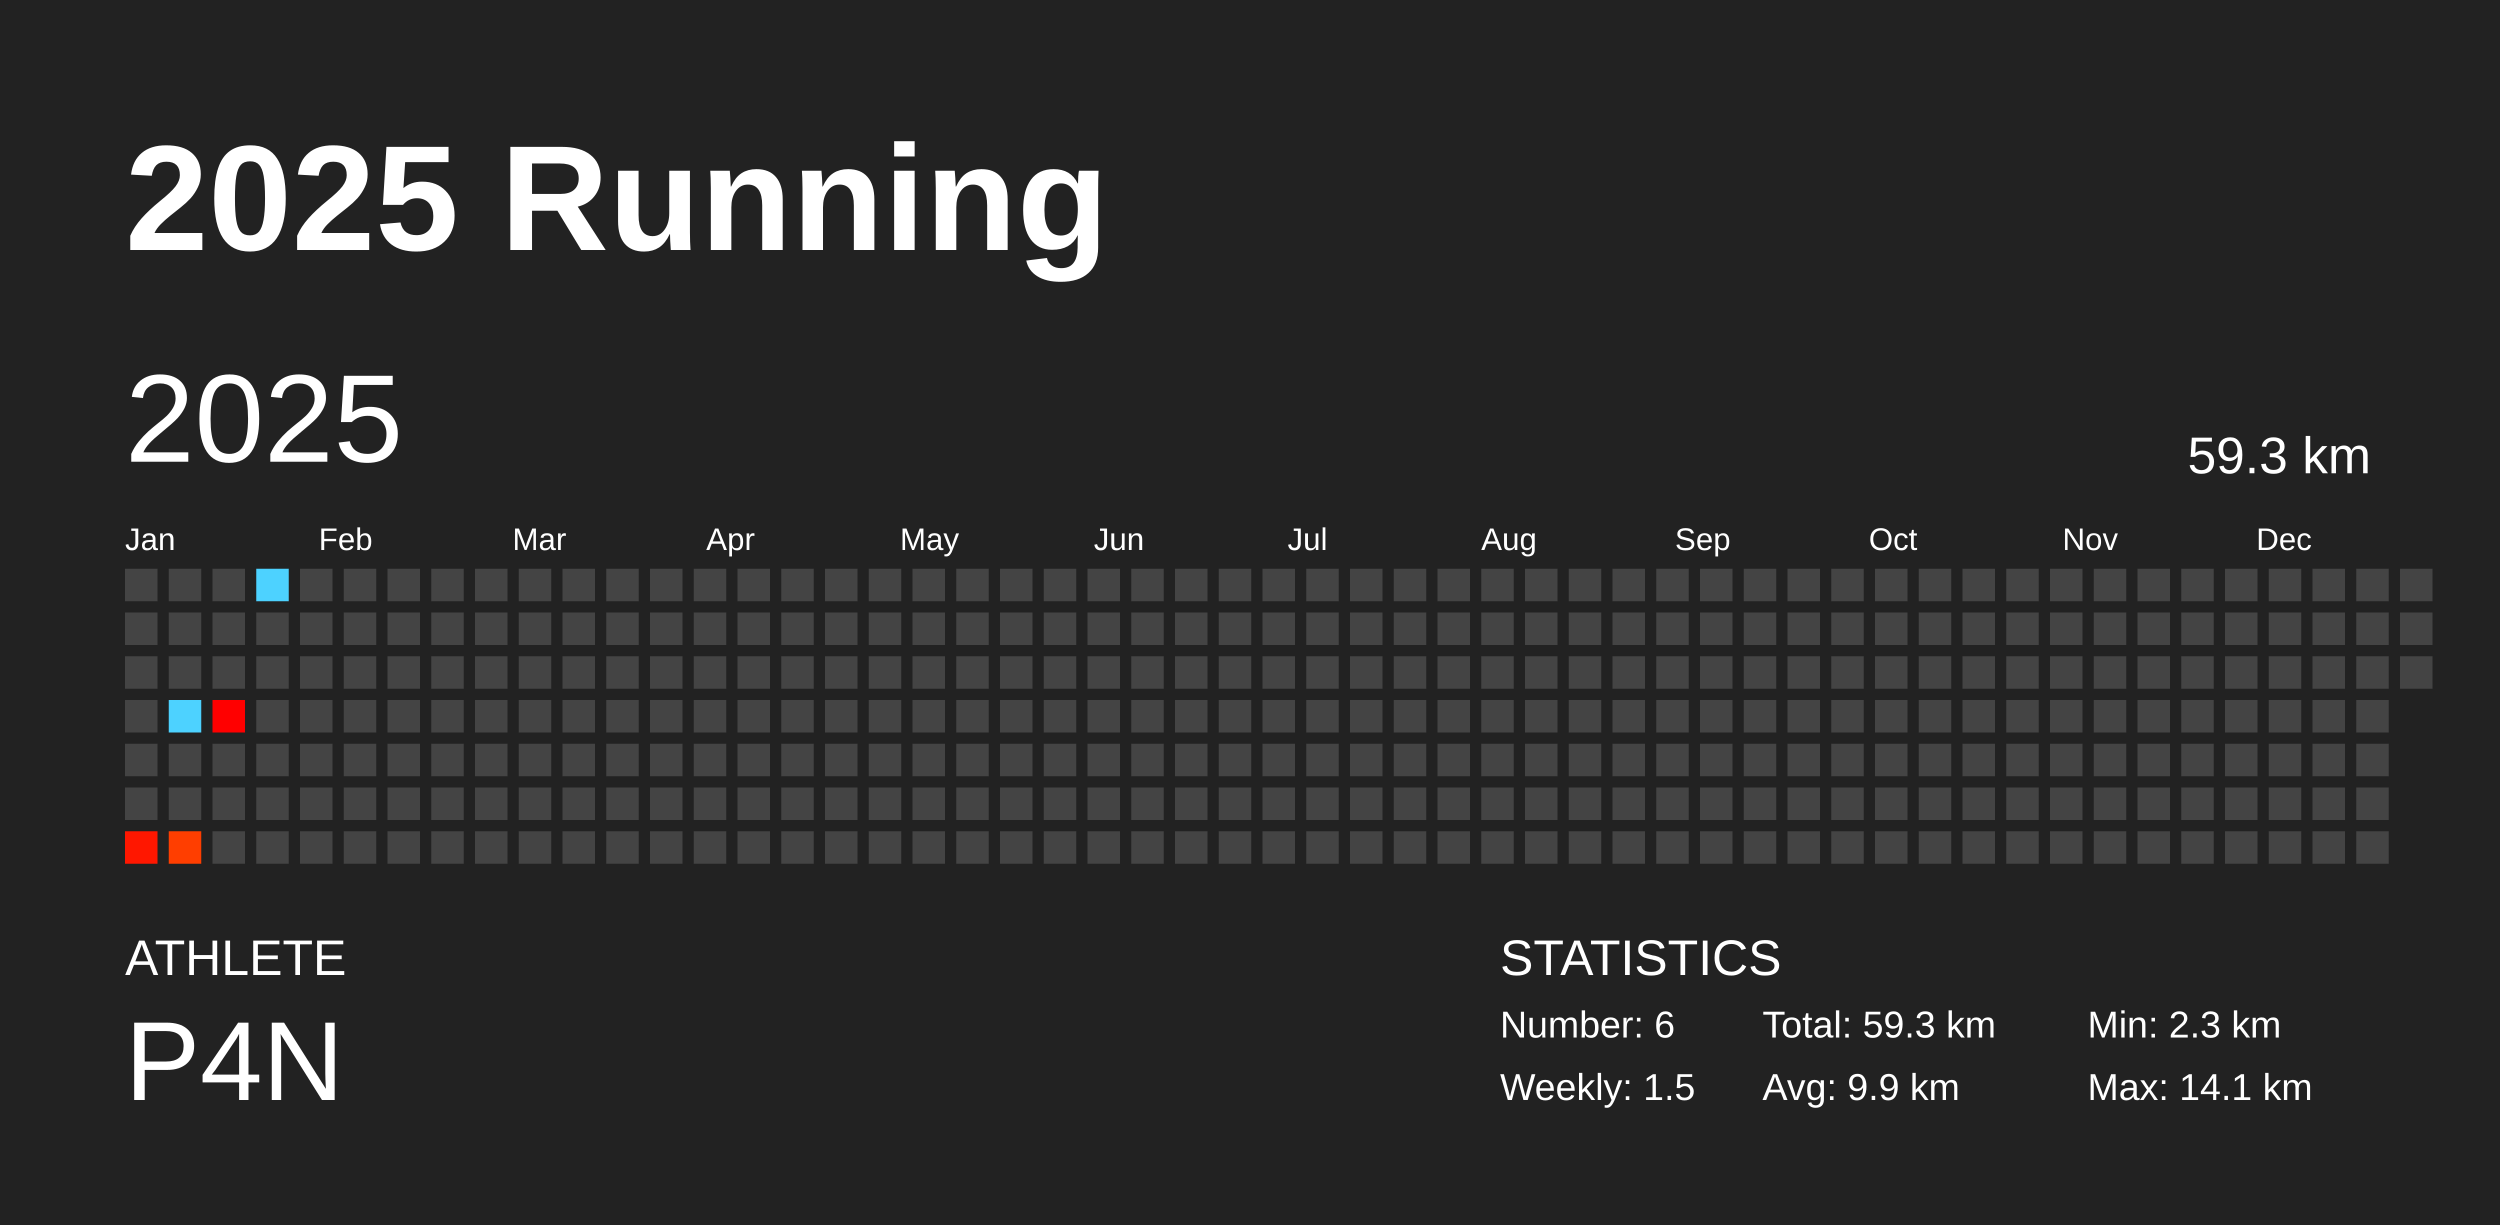
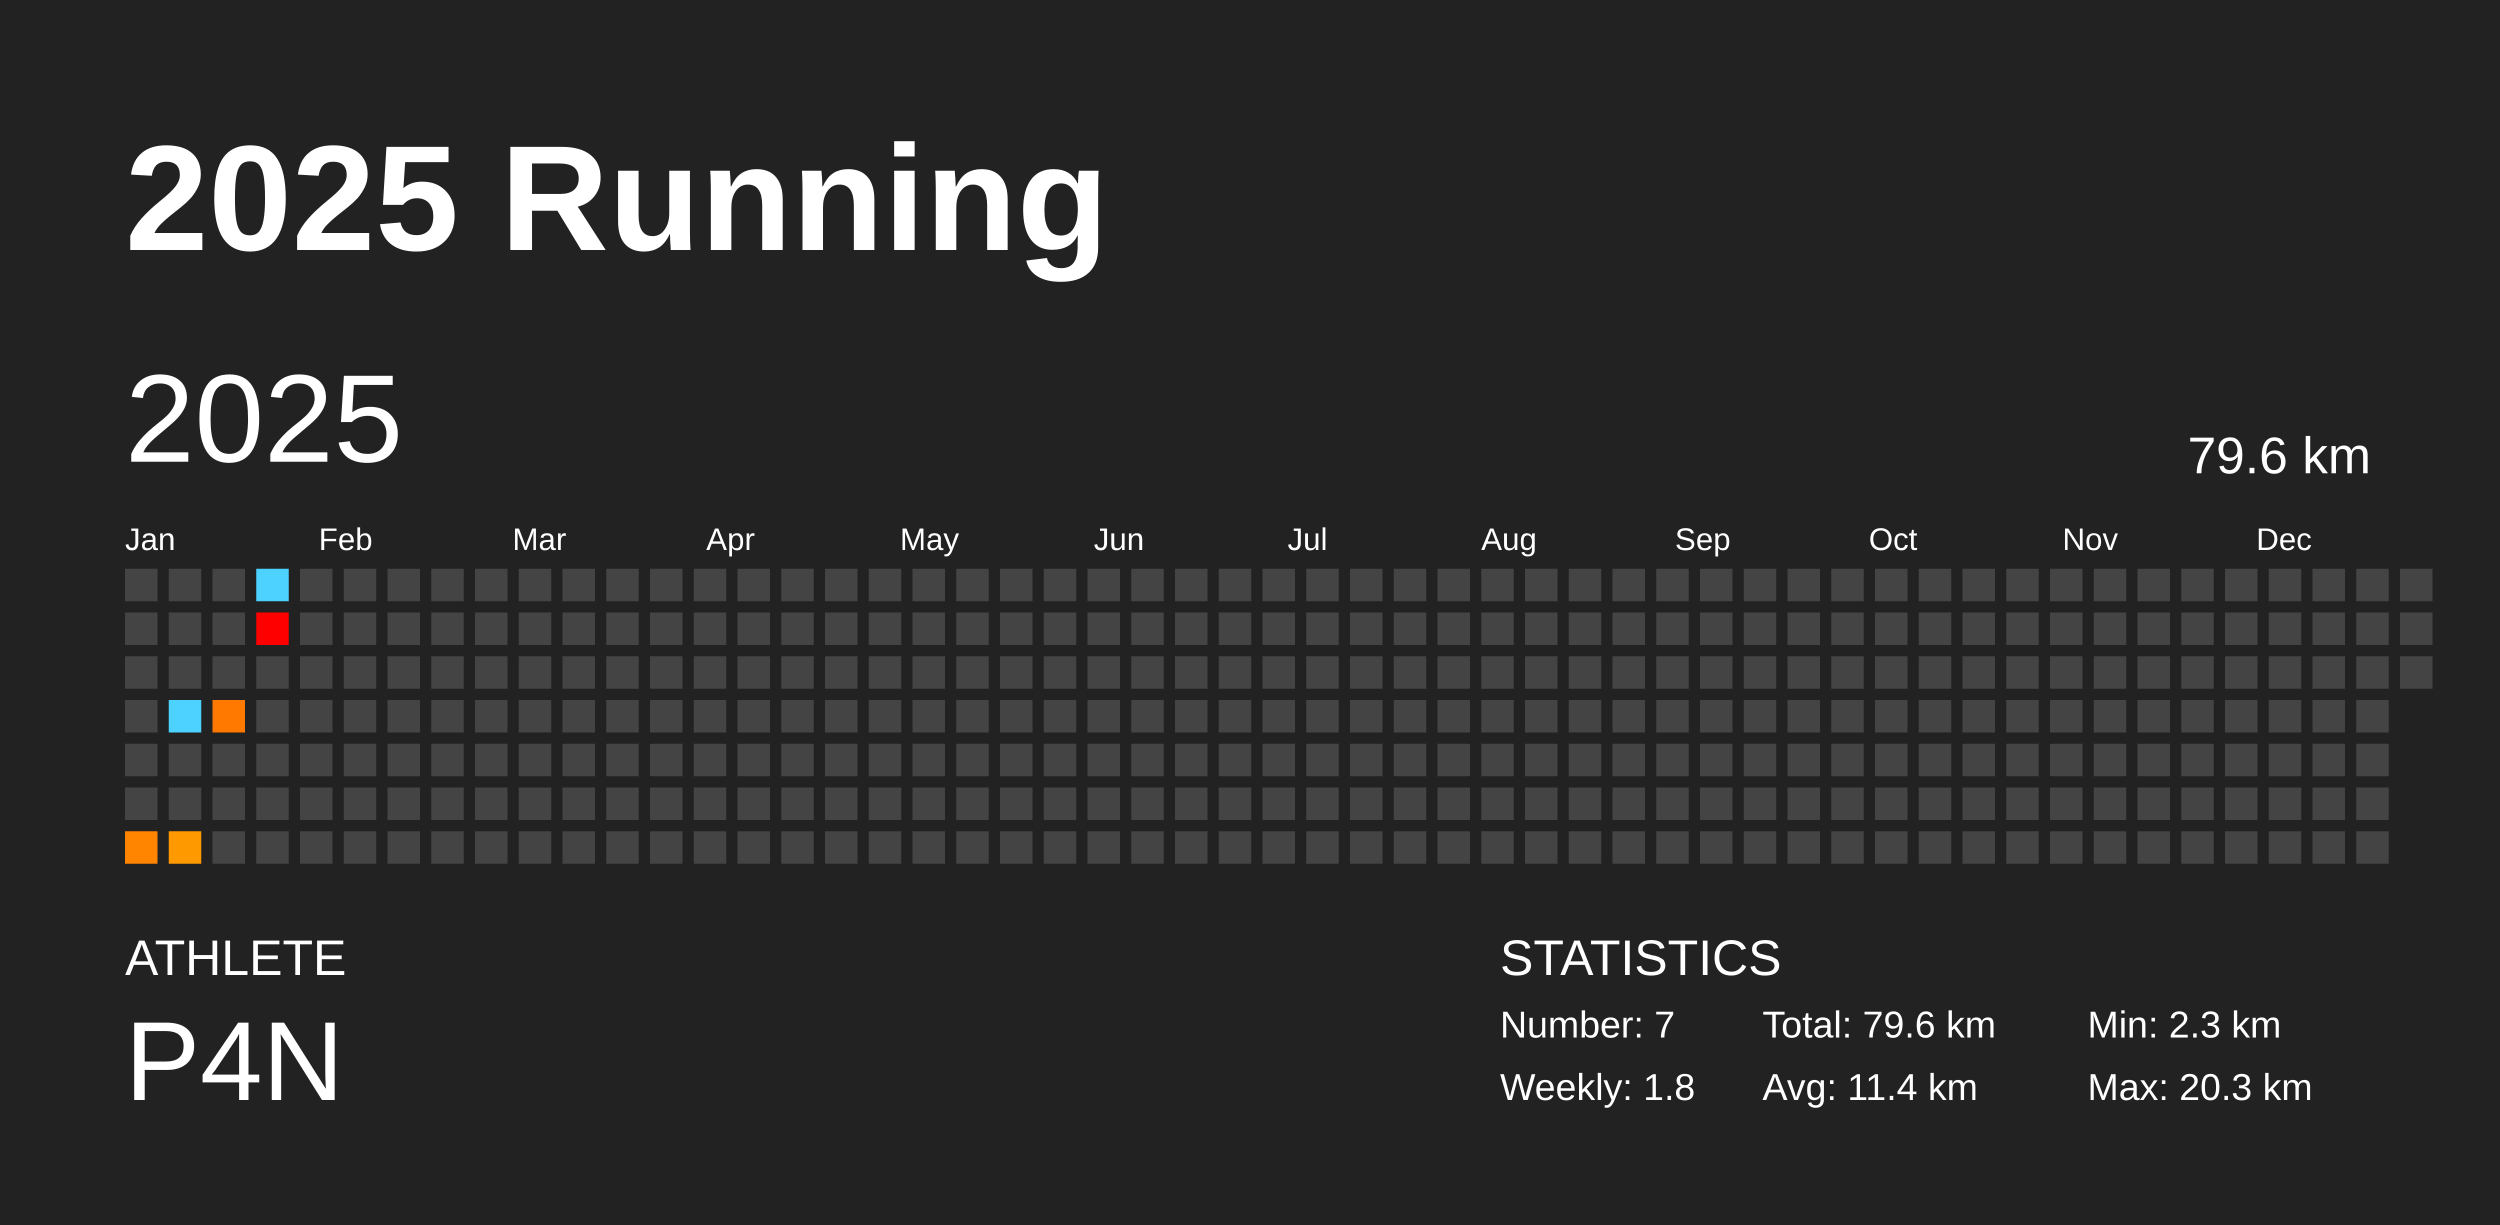
<svg xmlns="http://www.w3.org/2000/svg" baseProfile="full" height="98mm" version="1.1" viewBox="0,0,200,98" width="200mm">
  <defs />
  <rect fill="#222222" height="98" width="200" x="0" y="0" />
  <text fill="#FFFFFF" style="font-size:12px; font-family:Arial; font-weight:bold;" x="10" y="20">2025 Running</text>
  <text fill="#FFFFFF" style="font-size:4px; font-family:Arial" x="10" y="78">ATHLETE</text>
  <text fill="#FFFFFF" style="font-size:9px; font-family:Arial" x="10" y="88">P4N</text>
  <text fill="#FFFFFF" style="font-size:4px; font-family:Arial" x="120" y="78">STATISTICS</text>
-   <text fill="#FFFFFF" style="font-size:3px; font-family:Arial" x="120" y="83">Number: 6</text>
-   <text fill="#FFFFFF" style="font-size:3px; font-family:Arial" x="120" y="88">Weekly: 1.5</text>
-   <text fill="#FFFFFF" style="font-size:3px; font-family:Arial" x="141" y="83">Total: 59.3 km</text>
-   <text fill="#FFFFFF" style="font-size:3px; font-family:Arial" x="141" y="88">Avg: 9.9 km</text>
+   <text fill="#FFFFFF" style="font-size:3px; font-family:Arial" x="120" y="83">Number: 7</text>
+   <text fill="#FFFFFF" style="font-size:3px; font-family:Arial" x="120" y="88">Weekly: 1.8</text>
+   <text fill="#FFFFFF" style="font-size:3px; font-family:Arial" x="141" y="83">Total: 79.6 km</text>
+   <text fill="#FFFFFF" style="font-size:3px; font-family:Arial" x="141" y="88">Avg: 11.4 km</text>
  <text fill="#FFFFFF" style="font-size:3px; font-family:Arial" x="167" y="83">Min: 2.3 km</text>
-   <text fill="#FFFFFF" style="font-size:3px; font-family:Arial" x="167" y="88">Max: 14.1 km</text>
+   <text fill="#FFFFFF" style="font-size:3px; font-family:Arial" x="167" y="88">Max: 20.3 km</text>
  <text dominant-baseline="hanging" fill="#FFFFFF" style="font-size:10.0px; font-family:Arial;" x="10" y="30">2025</text>
-   <text dominant-baseline="hanging" fill="#FFFFFF" style="font-size:4.125px; font-family:Arial;" x="175" y="35">59.3 km</text>
+   <text dominant-baseline="hanging" fill="#FFFFFF" style="font-size:4.125px; font-family:Arial;" x="175" y="35">79.6 km</text>
  <text fill="#FFFFFF" style="font-size:2.5px; font-family:Arial" x="10.0" y="44">Jan</text>
  <text fill="#FFFFFF" style="font-size:2.5px; font-family:Arial" x="25.5" y="44">Feb</text>
  <text fill="#FFFFFF" style="font-size:2.5px; font-family:Arial" x="41.0" y="44">Mar</text>
  <text fill="#FFFFFF" style="font-size:2.5px; font-family:Arial" x="56.5" y="44">Apr</text>
  <text fill="#FFFFFF" style="font-size:2.5px; font-family:Arial" x="72.0" y="44">May</text>
  <text fill="#FFFFFF" style="font-size:2.5px; font-family:Arial" x="87.5" y="44">Jun</text>
  <text fill="#FFFFFF" style="font-size:2.5px; font-family:Arial" x="103.0" y="44">Jul</text>
  <text fill="#FFFFFF" style="font-size:2.5px; font-family:Arial" x="118.5" y="44">Aug</text>
  <text fill="#FFFFFF" style="font-size:2.5px; font-family:Arial" x="134.0" y="44">Sep</text>
  <text fill="#FFFFFF" style="font-size:2.5px; font-family:Arial" x="149.5" y="44">Oct</text>
  <text fill="#FFFFFF" style="font-size:2.5px; font-family:Arial" x="165.0" y="44">Nov</text>
  <text fill="#FFFFFF" style="font-size:2.5px; font-family:Arial" x="180.5" y="44">Dec</text>
  <rect fill="#444444" height="2.6" width="2.6" x="10.0" y="45.5" />
  <rect fill="#444444" height="2.6" width="2.6" x="10.0" y="49.0" />
  <rect fill="#444444" height="2.6" width="2.6" x="10.0" y="52.5" />
  <rect fill="#444444" height="2.6" width="2.6" x="10.0" y="56.0" />
  <rect fill="#444444" height="2.6" width="2.6" x="10.0" y="59.5" />
  <rect fill="#444444" height="2.6" width="2.6" x="10.0" y="63.0" />
-   <rect fill="#ff1700" height="2.6" width="2.6" x="10.0" y="66.5" />
+   <rect fill="#ff8400" height="2.6" width="2.6" x="10.0" y="66.5" />
  <rect fill="#444444" height="2.6" width="2.6" x="13.5" y="45.5" />
  <rect fill="#444444" height="2.6" width="2.6" x="13.5" y="49.0" />
  <rect fill="#444444" height="2.6" width="2.6" x="13.5" y="52.5" />
  <rect fill="#4dd2ff" height="2.6" width="2.6" x="13.5" y="56.0" />
  <rect fill="#444444" height="2.6" width="2.6" x="13.5" y="59.5" />
  <rect fill="#444444" height="2.6" width="2.6" x="13.5" y="63.0" />
-   <rect fill="#ff3e00" height="2.6" width="2.6" x="13.5" y="66.5" />
+   <rect fill="#ff9900" height="2.6" width="2.6" x="13.5" y="66.5" />
  <rect fill="#444444" height="2.6" width="2.6" x="17.0" y="45.5" />
  <rect fill="#444444" height="2.6" width="2.6" x="17.0" y="49.0" />
  <rect fill="#444444" height="2.6" width="2.6" x="17.0" y="52.5" />
-   <rect fill="#ff0000" height="2.6" width="2.6" x="17.0" y="56.0" />
+   <rect fill="#ff7800" height="2.6" width="2.6" x="17.0" y="56.0" />
  <rect fill="#444444" height="2.6" width="2.6" x="17.0" y="59.5" />
  <rect fill="#444444" height="2.6" width="2.6" x="17.0" y="63.0" />
  <rect fill="#444444" height="2.6" width="2.6" x="17.0" y="66.5" />
  <rect fill="#4dd2ff" height="2.6" width="2.6" x="20.5" y="45.5" />
-   <rect fill="#444444" height="2.6" width="2.6" x="20.5" y="49.0" />
+   <rect fill="red" height="2.6" width="2.6" x="20.5" y="49.0" />
  <rect fill="#444444" height="2.6" width="2.6" x="20.5" y="52.5" />
  <rect fill="#444444" height="2.6" width="2.6" x="20.5" y="56.0" />
  <rect fill="#444444" height="2.6" width="2.6" x="20.5" y="59.5" />
  <rect fill="#444444" height="2.6" width="2.6" x="20.5" y="63.0" />
  <rect fill="#444444" height="2.6" width="2.6" x="20.5" y="66.5" />
  <rect fill="#444444" height="2.6" width="2.6" x="24.0" y="45.5" />
  <rect fill="#444444" height="2.6" width="2.6" x="24.0" y="49.0" />
  <rect fill="#444444" height="2.6" width="2.6" x="24.0" y="52.5" />
  <rect fill="#444444" height="2.6" width="2.6" x="24.0" y="56.0" />
  <rect fill="#444444" height="2.6" width="2.6" x="24.0" y="59.5" />
  <rect fill="#444444" height="2.6" width="2.6" x="24.0" y="63.0" />
  <rect fill="#444444" height="2.6" width="2.6" x="24.0" y="66.5" />
  <rect fill="#444444" height="2.6" width="2.6" x="27.5" y="45.5" />
  <rect fill="#444444" height="2.6" width="2.6" x="27.5" y="49.0" />
  <rect fill="#444444" height="2.6" width="2.6" x="27.5" y="52.5" />
  <rect fill="#444444" height="2.6" width="2.6" x="27.5" y="56.0" />
  <rect fill="#444444" height="2.6" width="2.6" x="27.5" y="59.5" />
  <rect fill="#444444" height="2.6" width="2.6" x="27.5" y="63.0" />
  <rect fill="#444444" height="2.6" width="2.6" x="27.5" y="66.5" />
  <rect fill="#444444" height="2.6" width="2.6" x="31.0" y="45.5" />
  <rect fill="#444444" height="2.6" width="2.6" x="31.0" y="49.0" />
  <rect fill="#444444" height="2.6" width="2.6" x="31.0" y="52.5" />
  <rect fill="#444444" height="2.6" width="2.6" x="31.0" y="56.0" />
  <rect fill="#444444" height="2.6" width="2.6" x="31.0" y="59.5" />
  <rect fill="#444444" height="2.6" width="2.6" x="31.0" y="63.0" />
  <rect fill="#444444" height="2.6" width="2.6" x="31.0" y="66.5" />
  <rect fill="#444444" height="2.6" width="2.6" x="34.5" y="45.5" />
  <rect fill="#444444" height="2.6" width="2.6" x="34.5" y="49.0" />
  <rect fill="#444444" height="2.6" width="2.6" x="34.5" y="52.5" />
  <rect fill="#444444" height="2.6" width="2.6" x="34.5" y="56.0" />
  <rect fill="#444444" height="2.6" width="2.6" x="34.5" y="59.5" />
  <rect fill="#444444" height="2.6" width="2.6" x="34.5" y="63.0" />
  <rect fill="#444444" height="2.6" width="2.6" x="34.5" y="66.5" />
  <rect fill="#444444" height="2.6" width="2.6" x="38.0" y="45.5" />
  <rect fill="#444444" height="2.6" width="2.6" x="38.0" y="49.0" />
  <rect fill="#444444" height="2.6" width="2.6" x="38.0" y="52.5" />
  <rect fill="#444444" height="2.6" width="2.6" x="38.0" y="56.0" />
  <rect fill="#444444" height="2.6" width="2.6" x="38.0" y="59.5" />
  <rect fill="#444444" height="2.6" width="2.6" x="38.0" y="63.0" />
  <rect fill="#444444" height="2.6" width="2.6" x="38.0" y="66.5" />
  <rect fill="#444444" height="2.6" width="2.6" x="41.5" y="45.5" />
  <rect fill="#444444" height="2.6" width="2.6" x="41.5" y="49.0" />
  <rect fill="#444444" height="2.6" width="2.6" x="41.5" y="52.5" />
  <rect fill="#444444" height="2.6" width="2.6" x="41.5" y="56.0" />
  <rect fill="#444444" height="2.6" width="2.6" x="41.5" y="59.5" />
  <rect fill="#444444" height="2.6" width="2.6" x="41.5" y="63.0" />
  <rect fill="#444444" height="2.6" width="2.6" x="41.5" y="66.5" />
  <rect fill="#444444" height="2.6" width="2.6" x="45.0" y="45.5" />
  <rect fill="#444444" height="2.6" width="2.6" x="45.0" y="49.0" />
  <rect fill="#444444" height="2.6" width="2.6" x="45.0" y="52.5" />
  <rect fill="#444444" height="2.6" width="2.6" x="45.0" y="56.0" />
  <rect fill="#444444" height="2.6" width="2.6" x="45.0" y="59.5" />
  <rect fill="#444444" height="2.6" width="2.6" x="45.0" y="63.0" />
  <rect fill="#444444" height="2.6" width="2.6" x="45.0" y="66.5" />
  <rect fill="#444444" height="2.6" width="2.6" x="48.5" y="45.5" />
  <rect fill="#444444" height="2.6" width="2.6" x="48.5" y="49.0" />
  <rect fill="#444444" height="2.6" width="2.6" x="48.5" y="52.5" />
  <rect fill="#444444" height="2.6" width="2.6" x="48.5" y="56.0" />
  <rect fill="#444444" height="2.6" width="2.6" x="48.5" y="59.5" />
  <rect fill="#444444" height="2.6" width="2.6" x="48.5" y="63.0" />
  <rect fill="#444444" height="2.6" width="2.6" x="48.5" y="66.5" />
  <rect fill="#444444" height="2.6" width="2.6" x="52.0" y="45.5" />
  <rect fill="#444444" height="2.6" width="2.6" x="52.0" y="49.0" />
  <rect fill="#444444" height="2.6" width="2.6" x="52.0" y="52.5" />
  <rect fill="#444444" height="2.6" width="2.6" x="52.0" y="56.0" />
  <rect fill="#444444" height="2.6" width="2.6" x="52.0" y="59.5" />
  <rect fill="#444444" height="2.6" width="2.6" x="52.0" y="63.0" />
  <rect fill="#444444" height="2.6" width="2.6" x="52.0" y="66.5" />
  <rect fill="#444444" height="2.6" width="2.6" x="55.5" y="45.5" />
  <rect fill="#444444" height="2.6" width="2.6" x="55.5" y="49.0" />
  <rect fill="#444444" height="2.6" width="2.6" x="55.5" y="52.5" />
  <rect fill="#444444" height="2.6" width="2.6" x="55.5" y="56.0" />
  <rect fill="#444444" height="2.6" width="2.6" x="55.5" y="59.5" />
  <rect fill="#444444" height="2.6" width="2.6" x="55.5" y="63.0" />
  <rect fill="#444444" height="2.6" width="2.6" x="55.5" y="66.5" />
  <rect fill="#444444" height="2.6" width="2.6" x="59.0" y="45.5" />
  <rect fill="#444444" height="2.6" width="2.6" x="59.0" y="49.0" />
  <rect fill="#444444" height="2.6" width="2.6" x="59.0" y="52.5" />
  <rect fill="#444444" height="2.6" width="2.6" x="59.0" y="56.0" />
  <rect fill="#444444" height="2.6" width="2.6" x="59.0" y="59.5" />
  <rect fill="#444444" height="2.6" width="2.6" x="59.0" y="63.0" />
  <rect fill="#444444" height="2.6" width="2.6" x="59.0" y="66.5" />
  <rect fill="#444444" height="2.6" width="2.6" x="62.5" y="45.5" />
  <rect fill="#444444" height="2.6" width="2.6" x="62.5" y="49.0" />
  <rect fill="#444444" height="2.6" width="2.6" x="62.5" y="52.5" />
  <rect fill="#444444" height="2.6" width="2.6" x="62.5" y="56.0" />
  <rect fill="#444444" height="2.6" width="2.6" x="62.5" y="59.5" />
  <rect fill="#444444" height="2.6" width="2.6" x="62.5" y="63.0" />
  <rect fill="#444444" height="2.6" width="2.6" x="62.5" y="66.5" />
  <rect fill="#444444" height="2.6" width="2.6" x="66.0" y="45.5" />
  <rect fill="#444444" height="2.6" width="2.6" x="66.0" y="49.0" />
  <rect fill="#444444" height="2.6" width="2.6" x="66.0" y="52.5" />
  <rect fill="#444444" height="2.6" width="2.6" x="66.0" y="56.0" />
  <rect fill="#444444" height="2.6" width="2.6" x="66.0" y="59.5" />
  <rect fill="#444444" height="2.6" width="2.6" x="66.0" y="63.0" />
  <rect fill="#444444" height="2.6" width="2.6" x="66.0" y="66.5" />
  <rect fill="#444444" height="2.6" width="2.6" x="69.5" y="45.5" />
  <rect fill="#444444" height="2.6" width="2.6" x="69.5" y="49.0" />
  <rect fill="#444444" height="2.6" width="2.6" x="69.5" y="52.5" />
  <rect fill="#444444" height="2.6" width="2.6" x="69.5" y="56.0" />
  <rect fill="#444444" height="2.6" width="2.6" x="69.5" y="59.5" />
  <rect fill="#444444" height="2.6" width="2.6" x="69.5" y="63.0" />
  <rect fill="#444444" height="2.6" width="2.6" x="69.5" y="66.5" />
  <rect fill="#444444" height="2.6" width="2.6" x="73.0" y="45.5" />
  <rect fill="#444444" height="2.6" width="2.6" x="73.0" y="49.0" />
  <rect fill="#444444" height="2.6" width="2.6" x="73.0" y="52.5" />
  <rect fill="#444444" height="2.6" width="2.6" x="73.0" y="56.0" />
  <rect fill="#444444" height="2.6" width="2.6" x="73.0" y="59.5" />
  <rect fill="#444444" height="2.6" width="2.6" x="73.0" y="63.0" />
  <rect fill="#444444" height="2.6" width="2.6" x="73.0" y="66.5" />
  <rect fill="#444444" height="2.6" width="2.6" x="76.5" y="45.5" />
  <rect fill="#444444" height="2.6" width="2.6" x="76.5" y="49.0" />
  <rect fill="#444444" height="2.6" width="2.6" x="76.5" y="52.5" />
  <rect fill="#444444" height="2.6" width="2.6" x="76.5" y="56.0" />
  <rect fill="#444444" height="2.6" width="2.6" x="76.5" y="59.5" />
  <rect fill="#444444" height="2.6" width="2.6" x="76.5" y="63.0" />
  <rect fill="#444444" height="2.6" width="2.6" x="76.5" y="66.5" />
  <rect fill="#444444" height="2.6" width="2.6" x="80.0" y="45.5" />
  <rect fill="#444444" height="2.6" width="2.6" x="80.0" y="49.0" />
  <rect fill="#444444" height="2.6" width="2.6" x="80.0" y="52.5" />
  <rect fill="#444444" height="2.6" width="2.6" x="80.0" y="56.0" />
  <rect fill="#444444" height="2.6" width="2.6" x="80.0" y="59.5" />
  <rect fill="#444444" height="2.6" width="2.6" x="80.0" y="63.0" />
  <rect fill="#444444" height="2.6" width="2.6" x="80.0" y="66.5" />
  <rect fill="#444444" height="2.6" width="2.6" x="83.5" y="45.5" />
  <rect fill="#444444" height="2.6" width="2.6" x="83.5" y="49.0" />
  <rect fill="#444444" height="2.6" width="2.6" x="83.5" y="52.5" />
  <rect fill="#444444" height="2.6" width="2.6" x="83.5" y="56.0" />
  <rect fill="#444444" height="2.6" width="2.6" x="83.5" y="59.5" />
  <rect fill="#444444" height="2.6" width="2.6" x="83.5" y="63.0" />
  <rect fill="#444444" height="2.6" width="2.6" x="83.5" y="66.5" />
  <rect fill="#444444" height="2.6" width="2.6" x="87.0" y="45.5" />
  <rect fill="#444444" height="2.6" width="2.6" x="87.0" y="49.0" />
  <rect fill="#444444" height="2.6" width="2.6" x="87.0" y="52.5" />
  <rect fill="#444444" height="2.6" width="2.6" x="87.0" y="56.0" />
  <rect fill="#444444" height="2.6" width="2.6" x="87.0" y="59.5" />
  <rect fill="#444444" height="2.6" width="2.6" x="87.0" y="63.0" />
  <rect fill="#444444" height="2.6" width="2.6" x="87.0" y="66.5" />
  <rect fill="#444444" height="2.6" width="2.6" x="90.5" y="45.5" />
  <rect fill="#444444" height="2.6" width="2.6" x="90.5" y="49.0" />
  <rect fill="#444444" height="2.6" width="2.6" x="90.5" y="52.5" />
  <rect fill="#444444" height="2.6" width="2.6" x="90.5" y="56.0" />
  <rect fill="#444444" height="2.6" width="2.6" x="90.5" y="59.5" />
  <rect fill="#444444" height="2.6" width="2.6" x="90.5" y="63.0" />
  <rect fill="#444444" height="2.6" width="2.6" x="90.5" y="66.5" />
  <rect fill="#444444" height="2.6" width="2.6" x="94.0" y="45.5" />
  <rect fill="#444444" height="2.6" width="2.6" x="94.0" y="49.0" />
  <rect fill="#444444" height="2.6" width="2.6" x="94.0" y="52.5" />
  <rect fill="#444444" height="2.6" width="2.6" x="94.0" y="56.0" />
  <rect fill="#444444" height="2.6" width="2.6" x="94.0" y="59.5" />
  <rect fill="#444444" height="2.6" width="2.6" x="94.0" y="63.0" />
  <rect fill="#444444" height="2.6" width="2.6" x="94.0" y="66.5" />
  <rect fill="#444444" height="2.6" width="2.6" x="97.5" y="45.5" />
  <rect fill="#444444" height="2.6" width="2.6" x="97.5" y="49.0" />
  <rect fill="#444444" height="2.6" width="2.6" x="97.5" y="52.5" />
  <rect fill="#444444" height="2.6" width="2.6" x="97.5" y="56.0" />
  <rect fill="#444444" height="2.6" width="2.6" x="97.5" y="59.5" />
  <rect fill="#444444" height="2.6" width="2.6" x="97.5" y="63.0" />
  <rect fill="#444444" height="2.6" width="2.6" x="97.5" y="66.5" />
  <rect fill="#444444" height="2.6" width="2.6" x="101.0" y="45.5" />
  <rect fill="#444444" height="2.6" width="2.6" x="101.0" y="49.0" />
  <rect fill="#444444" height="2.6" width="2.6" x="101.0" y="52.5" />
  <rect fill="#444444" height="2.6" width="2.6" x="101.0" y="56.0" />
  <rect fill="#444444" height="2.6" width="2.6" x="101.0" y="59.5" />
  <rect fill="#444444" height="2.6" width="2.6" x="101.0" y="63.0" />
  <rect fill="#444444" height="2.6" width="2.6" x="101.0" y="66.5" />
  <rect fill="#444444" height="2.6" width="2.6" x="104.5" y="45.5" />
  <rect fill="#444444" height="2.6" width="2.6" x="104.5" y="49.0" />
  <rect fill="#444444" height="2.6" width="2.6" x="104.5" y="52.5" />
  <rect fill="#444444" height="2.6" width="2.6" x="104.5" y="56.0" />
  <rect fill="#444444" height="2.6" width="2.6" x="104.5" y="59.5" />
  <rect fill="#444444" height="2.6" width="2.6" x="104.5" y="63.0" />
  <rect fill="#444444" height="2.6" width="2.6" x="104.5" y="66.5" />
  <rect fill="#444444" height="2.6" width="2.6" x="108.0" y="45.5" />
  <rect fill="#444444" height="2.6" width="2.6" x="108.0" y="49.0" />
  <rect fill="#444444" height="2.6" width="2.6" x="108.0" y="52.5" />
  <rect fill="#444444" height="2.6" width="2.6" x="108.0" y="56.0" />
  <rect fill="#444444" height="2.6" width="2.6" x="108.0" y="59.5" />
  <rect fill="#444444" height="2.6" width="2.6" x="108.0" y="63.0" />
  <rect fill="#444444" height="2.6" width="2.6" x="108.0" y="66.5" />
  <rect fill="#444444" height="2.6" width="2.6" x="111.5" y="45.5" />
  <rect fill="#444444" height="2.6" width="2.6" x="111.5" y="49.0" />
  <rect fill="#444444" height="2.6" width="2.6" x="111.5" y="52.5" />
  <rect fill="#444444" height="2.6" width="2.6" x="111.5" y="56.0" />
  <rect fill="#444444" height="2.6" width="2.6" x="111.5" y="59.5" />
  <rect fill="#444444" height="2.6" width="2.6" x="111.5" y="63.0" />
  <rect fill="#444444" height="2.6" width="2.6" x="111.5" y="66.5" />
  <rect fill="#444444" height="2.6" width="2.6" x="115.0" y="45.5" />
  <rect fill="#444444" height="2.6" width="2.6" x="115.0" y="49.0" />
  <rect fill="#444444" height="2.6" width="2.6" x="115.0" y="52.5" />
  <rect fill="#444444" height="2.6" width="2.6" x="115.0" y="56.0" />
  <rect fill="#444444" height="2.6" width="2.6" x="115.0" y="59.5" />
  <rect fill="#444444" height="2.6" width="2.6" x="115.0" y="63.0" />
  <rect fill="#444444" height="2.6" width="2.6" x="115.0" y="66.5" />
  <rect fill="#444444" height="2.6" width="2.6" x="118.5" y="45.5" />
  <rect fill="#444444" height="2.6" width="2.6" x="118.5" y="49.0" />
  <rect fill="#444444" height="2.6" width="2.6" x="118.5" y="52.5" />
  <rect fill="#444444" height="2.6" width="2.6" x="118.5" y="56.0" />
  <rect fill="#444444" height="2.6" width="2.6" x="118.5" y="59.5" />
  <rect fill="#444444" height="2.6" width="2.6" x="118.5" y="63.0" />
  <rect fill="#444444" height="2.6" width="2.6" x="118.5" y="66.5" />
  <rect fill="#444444" height="2.6" width="2.6" x="122.0" y="45.5" />
  <rect fill="#444444" height="2.6" width="2.6" x="122.0" y="49.0" />
  <rect fill="#444444" height="2.6" width="2.6" x="122.0" y="52.5" />
  <rect fill="#444444" height="2.6" width="2.6" x="122.0" y="56.0" />
  <rect fill="#444444" height="2.6" width="2.6" x="122.0" y="59.5" />
  <rect fill="#444444" height="2.6" width="2.6" x="122.0" y="63.0" />
  <rect fill="#444444" height="2.6" width="2.6" x="122.0" y="66.5" />
  <rect fill="#444444" height="2.6" width="2.6" x="125.5" y="45.5" />
  <rect fill="#444444" height="2.6" width="2.6" x="125.5" y="49.0" />
  <rect fill="#444444" height="2.6" width="2.6" x="125.5" y="52.5" />
  <rect fill="#444444" height="2.6" width="2.6" x="125.5" y="56.0" />
  <rect fill="#444444" height="2.6" width="2.6" x="125.5" y="59.5" />
  <rect fill="#444444" height="2.6" width="2.6" x="125.5" y="63.0" />
  <rect fill="#444444" height="2.6" width="2.6" x="125.5" y="66.5" />
  <rect fill="#444444" height="2.6" width="2.6" x="129.0" y="45.5" />
  <rect fill="#444444" height="2.6" width="2.6" x="129.0" y="49.0" />
  <rect fill="#444444" height="2.6" width="2.6" x="129.0" y="52.5" />
  <rect fill="#444444" height="2.6" width="2.6" x="129.0" y="56.0" />
  <rect fill="#444444" height="2.6" width="2.6" x="129.0" y="59.5" />
  <rect fill="#444444" height="2.6" width="2.6" x="129.0" y="63.0" />
  <rect fill="#444444" height="2.6" width="2.6" x="129.0" y="66.5" />
  <rect fill="#444444" height="2.6" width="2.6" x="132.5" y="45.5" />
  <rect fill="#444444" height="2.6" width="2.6" x="132.5" y="49.0" />
  <rect fill="#444444" height="2.6" width="2.6" x="132.5" y="52.5" />
  <rect fill="#444444" height="2.6" width="2.6" x="132.5" y="56.0" />
  <rect fill="#444444" height="2.6" width="2.6" x="132.5" y="59.5" />
  <rect fill="#444444" height="2.6" width="2.6" x="132.5" y="63.0" />
  <rect fill="#444444" height="2.6" width="2.6" x="132.5" y="66.5" />
  <rect fill="#444444" height="2.6" width="2.6" x="136.0" y="45.5" />
  <rect fill="#444444" height="2.6" width="2.6" x="136.0" y="49.0" />
  <rect fill="#444444" height="2.6" width="2.6" x="136.0" y="52.5" />
  <rect fill="#444444" height="2.6" width="2.6" x="136.0" y="56.0" />
  <rect fill="#444444" height="2.6" width="2.6" x="136.0" y="59.5" />
  <rect fill="#444444" height="2.6" width="2.6" x="136.0" y="63.0" />
  <rect fill="#444444" height="2.6" width="2.6" x="136.0" y="66.5" />
  <rect fill="#444444" height="2.6" width="2.6" x="139.5" y="45.5" />
  <rect fill="#444444" height="2.6" width="2.6" x="139.5" y="49.0" />
  <rect fill="#444444" height="2.6" width="2.6" x="139.5" y="52.5" />
  <rect fill="#444444" height="2.6" width="2.6" x="139.5" y="56.0" />
  <rect fill="#444444" height="2.6" width="2.6" x="139.5" y="59.5" />
  <rect fill="#444444" height="2.6" width="2.6" x="139.5" y="63.0" />
  <rect fill="#444444" height="2.6" width="2.6" x="139.5" y="66.5" />
  <rect fill="#444444" height="2.6" width="2.6" x="143.0" y="45.5" />
  <rect fill="#444444" height="2.6" width="2.6" x="143.0" y="49.0" />
  <rect fill="#444444" height="2.6" width="2.6" x="143.0" y="52.5" />
  <rect fill="#444444" height="2.6" width="2.6" x="143.0" y="56.0" />
  <rect fill="#444444" height="2.6" width="2.6" x="143.0" y="59.5" />
  <rect fill="#444444" height="2.6" width="2.6" x="143.0" y="63.0" />
  <rect fill="#444444" height="2.6" width="2.6" x="143.0" y="66.5" />
  <rect fill="#444444" height="2.6" width="2.6" x="146.5" y="45.5" />
  <rect fill="#444444" height="2.6" width="2.6" x="146.5" y="49.0" />
  <rect fill="#444444" height="2.6" width="2.6" x="146.5" y="52.5" />
  <rect fill="#444444" height="2.6" width="2.6" x="146.5" y="56.0" />
  <rect fill="#444444" height="2.6" width="2.6" x="146.5" y="59.5" />
  <rect fill="#444444" height="2.6" width="2.6" x="146.5" y="63.0" />
  <rect fill="#444444" height="2.6" width="2.6" x="146.5" y="66.5" />
  <rect fill="#444444" height="2.6" width="2.6" x="150.0" y="45.5" />
  <rect fill="#444444" height="2.6" width="2.6" x="150.0" y="49.0" />
  <rect fill="#444444" height="2.6" width="2.6" x="150.0" y="52.5" />
  <rect fill="#444444" height="2.6" width="2.6" x="150.0" y="56.0" />
  <rect fill="#444444" height="2.6" width="2.6" x="150.0" y="59.5" />
  <rect fill="#444444" height="2.6" width="2.6" x="150.0" y="63.0" />
  <rect fill="#444444" height="2.6" width="2.6" x="150.0" y="66.5" />
  <rect fill="#444444" height="2.6" width="2.6" x="153.5" y="45.5" />
  <rect fill="#444444" height="2.6" width="2.6" x="153.5" y="49.0" />
  <rect fill="#444444" height="2.6" width="2.6" x="153.5" y="52.5" />
  <rect fill="#444444" height="2.6" width="2.6" x="153.5" y="56.0" />
  <rect fill="#444444" height="2.6" width="2.6" x="153.5" y="59.5" />
  <rect fill="#444444" height="2.6" width="2.6" x="153.5" y="63.0" />
  <rect fill="#444444" height="2.6" width="2.6" x="153.5" y="66.5" />
  <rect fill="#444444" height="2.6" width="2.6" x="157.0" y="45.5" />
  <rect fill="#444444" height="2.6" width="2.6" x="157.0" y="49.0" />
  <rect fill="#444444" height="2.6" width="2.6" x="157.0" y="52.5" />
  <rect fill="#444444" height="2.6" width="2.6" x="157.0" y="56.0" />
  <rect fill="#444444" height="2.6" width="2.6" x="157.0" y="59.5" />
  <rect fill="#444444" height="2.6" width="2.6" x="157.0" y="63.0" />
  <rect fill="#444444" height="2.6" width="2.6" x="157.0" y="66.5" />
  <rect fill="#444444" height="2.6" width="2.6" x="160.5" y="45.5" />
  <rect fill="#444444" height="2.6" width="2.6" x="160.5" y="49.0" />
  <rect fill="#444444" height="2.6" width="2.6" x="160.5" y="52.5" />
  <rect fill="#444444" height="2.6" width="2.6" x="160.5" y="56.0" />
  <rect fill="#444444" height="2.6" width="2.6" x="160.5" y="59.5" />
  <rect fill="#444444" height="2.6" width="2.6" x="160.5" y="63.0" />
  <rect fill="#444444" height="2.6" width="2.6" x="160.5" y="66.5" />
  <rect fill="#444444" height="2.6" width="2.6" x="164.0" y="45.5" />
  <rect fill="#444444" height="2.6" width="2.6" x="164.0" y="49.0" />
  <rect fill="#444444" height="2.6" width="2.6" x="164.0" y="52.5" />
  <rect fill="#444444" height="2.6" width="2.6" x="164.0" y="56.0" />
  <rect fill="#444444" height="2.6" width="2.6" x="164.0" y="59.5" />
  <rect fill="#444444" height="2.6" width="2.6" x="164.0" y="63.0" />
  <rect fill="#444444" height="2.6" width="2.6" x="164.0" y="66.5" />
  <rect fill="#444444" height="2.6" width="2.6" x="167.5" y="45.5" />
  <rect fill="#444444" height="2.6" width="2.6" x="167.5" y="49.0" />
  <rect fill="#444444" height="2.6" width="2.6" x="167.5" y="52.5" />
  <rect fill="#444444" height="2.6" width="2.6" x="167.5" y="56.0" />
  <rect fill="#444444" height="2.6" width="2.6" x="167.5" y="59.5" />
  <rect fill="#444444" height="2.6" width="2.6" x="167.5" y="63.0" />
  <rect fill="#444444" height="2.6" width="2.6" x="167.5" y="66.5" />
  <rect fill="#444444" height="2.6" width="2.6" x="171.0" y="45.5" />
  <rect fill="#444444" height="2.6" width="2.6" x="171.0" y="49.0" />
  <rect fill="#444444" height="2.6" width="2.6" x="171.0" y="52.5" />
  <rect fill="#444444" height="2.6" width="2.6" x="171.0" y="56.0" />
  <rect fill="#444444" height="2.6" width="2.6" x="171.0" y="59.5" />
  <rect fill="#444444" height="2.6" width="2.6" x="171.0" y="63.0" />
  <rect fill="#444444" height="2.6" width="2.6" x="171.0" y="66.5" />
  <rect fill="#444444" height="2.6" width="2.6" x="174.5" y="45.5" />
  <rect fill="#444444" height="2.6" width="2.6" x="174.5" y="49.0" />
  <rect fill="#444444" height="2.6" width="2.6" x="174.5" y="52.5" />
  <rect fill="#444444" height="2.6" width="2.6" x="174.5" y="56.0" />
  <rect fill="#444444" height="2.6" width="2.6" x="174.5" y="59.5" />
  <rect fill="#444444" height="2.6" width="2.6" x="174.5" y="63.0" />
  <rect fill="#444444" height="2.6" width="2.6" x="174.5" y="66.5" />
  <rect fill="#444444" height="2.6" width="2.6" x="178.0" y="45.5" />
  <rect fill="#444444" height="2.6" width="2.6" x="178.0" y="49.0" />
  <rect fill="#444444" height="2.6" width="2.6" x="178.0" y="52.5" />
  <rect fill="#444444" height="2.6" width="2.6" x="178.0" y="56.0" />
  <rect fill="#444444" height="2.6" width="2.6" x="178.0" y="59.5" />
  <rect fill="#444444" height="2.6" width="2.6" x="178.0" y="63.0" />
  <rect fill="#444444" height="2.6" width="2.6" x="178.0" y="66.5" />
  <rect fill="#444444" height="2.6" width="2.6" x="181.5" y="45.5" />
  <rect fill="#444444" height="2.6" width="2.6" x="181.5" y="49.0" />
  <rect fill="#444444" height="2.6" width="2.6" x="181.5" y="52.5" />
  <rect fill="#444444" height="2.6" width="2.6" x="181.5" y="56.0" />
  <rect fill="#444444" height="2.6" width="2.6" x="181.5" y="59.5" />
  <rect fill="#444444" height="2.6" width="2.6" x="181.5" y="63.0" />
  <rect fill="#444444" height="2.6" width="2.6" x="181.5" y="66.5" />
  <rect fill="#444444" height="2.6" width="2.6" x="185.0" y="45.5" />
  <rect fill="#444444" height="2.6" width="2.6" x="185.0" y="49.0" />
  <rect fill="#444444" height="2.6" width="2.6" x="185.0" y="52.5" />
  <rect fill="#444444" height="2.6" width="2.6" x="185.0" y="56.0" />
  <rect fill="#444444" height="2.6" width="2.6" x="185.0" y="59.5" />
  <rect fill="#444444" height="2.6" width="2.6" x="185.0" y="63.0" />
  <rect fill="#444444" height="2.6" width="2.6" x="185.0" y="66.5" />
  <rect fill="#444444" height="2.6" width="2.6" x="188.5" y="45.5" />
  <rect fill="#444444" height="2.6" width="2.6" x="188.5" y="49.0" />
  <rect fill="#444444" height="2.6" width="2.6" x="188.5" y="52.5" />
  <rect fill="#444444" height="2.6" width="2.6" x="188.5" y="56.0" />
  <rect fill="#444444" height="2.6" width="2.6" x="188.5" y="59.5" />
  <rect fill="#444444" height="2.6" width="2.6" x="188.5" y="63.0" />
  <rect fill="#444444" height="2.6" width="2.6" x="188.5" y="66.5" />
  <rect fill="#444444" height="2.6" width="2.6" x="192.0" y="45.5" />
  <rect fill="#444444" height="2.6" width="2.6" x="192.0" y="49.0" />
  <rect fill="#444444" height="2.6" width="2.6" x="192.0" y="52.5" />
</svg>
